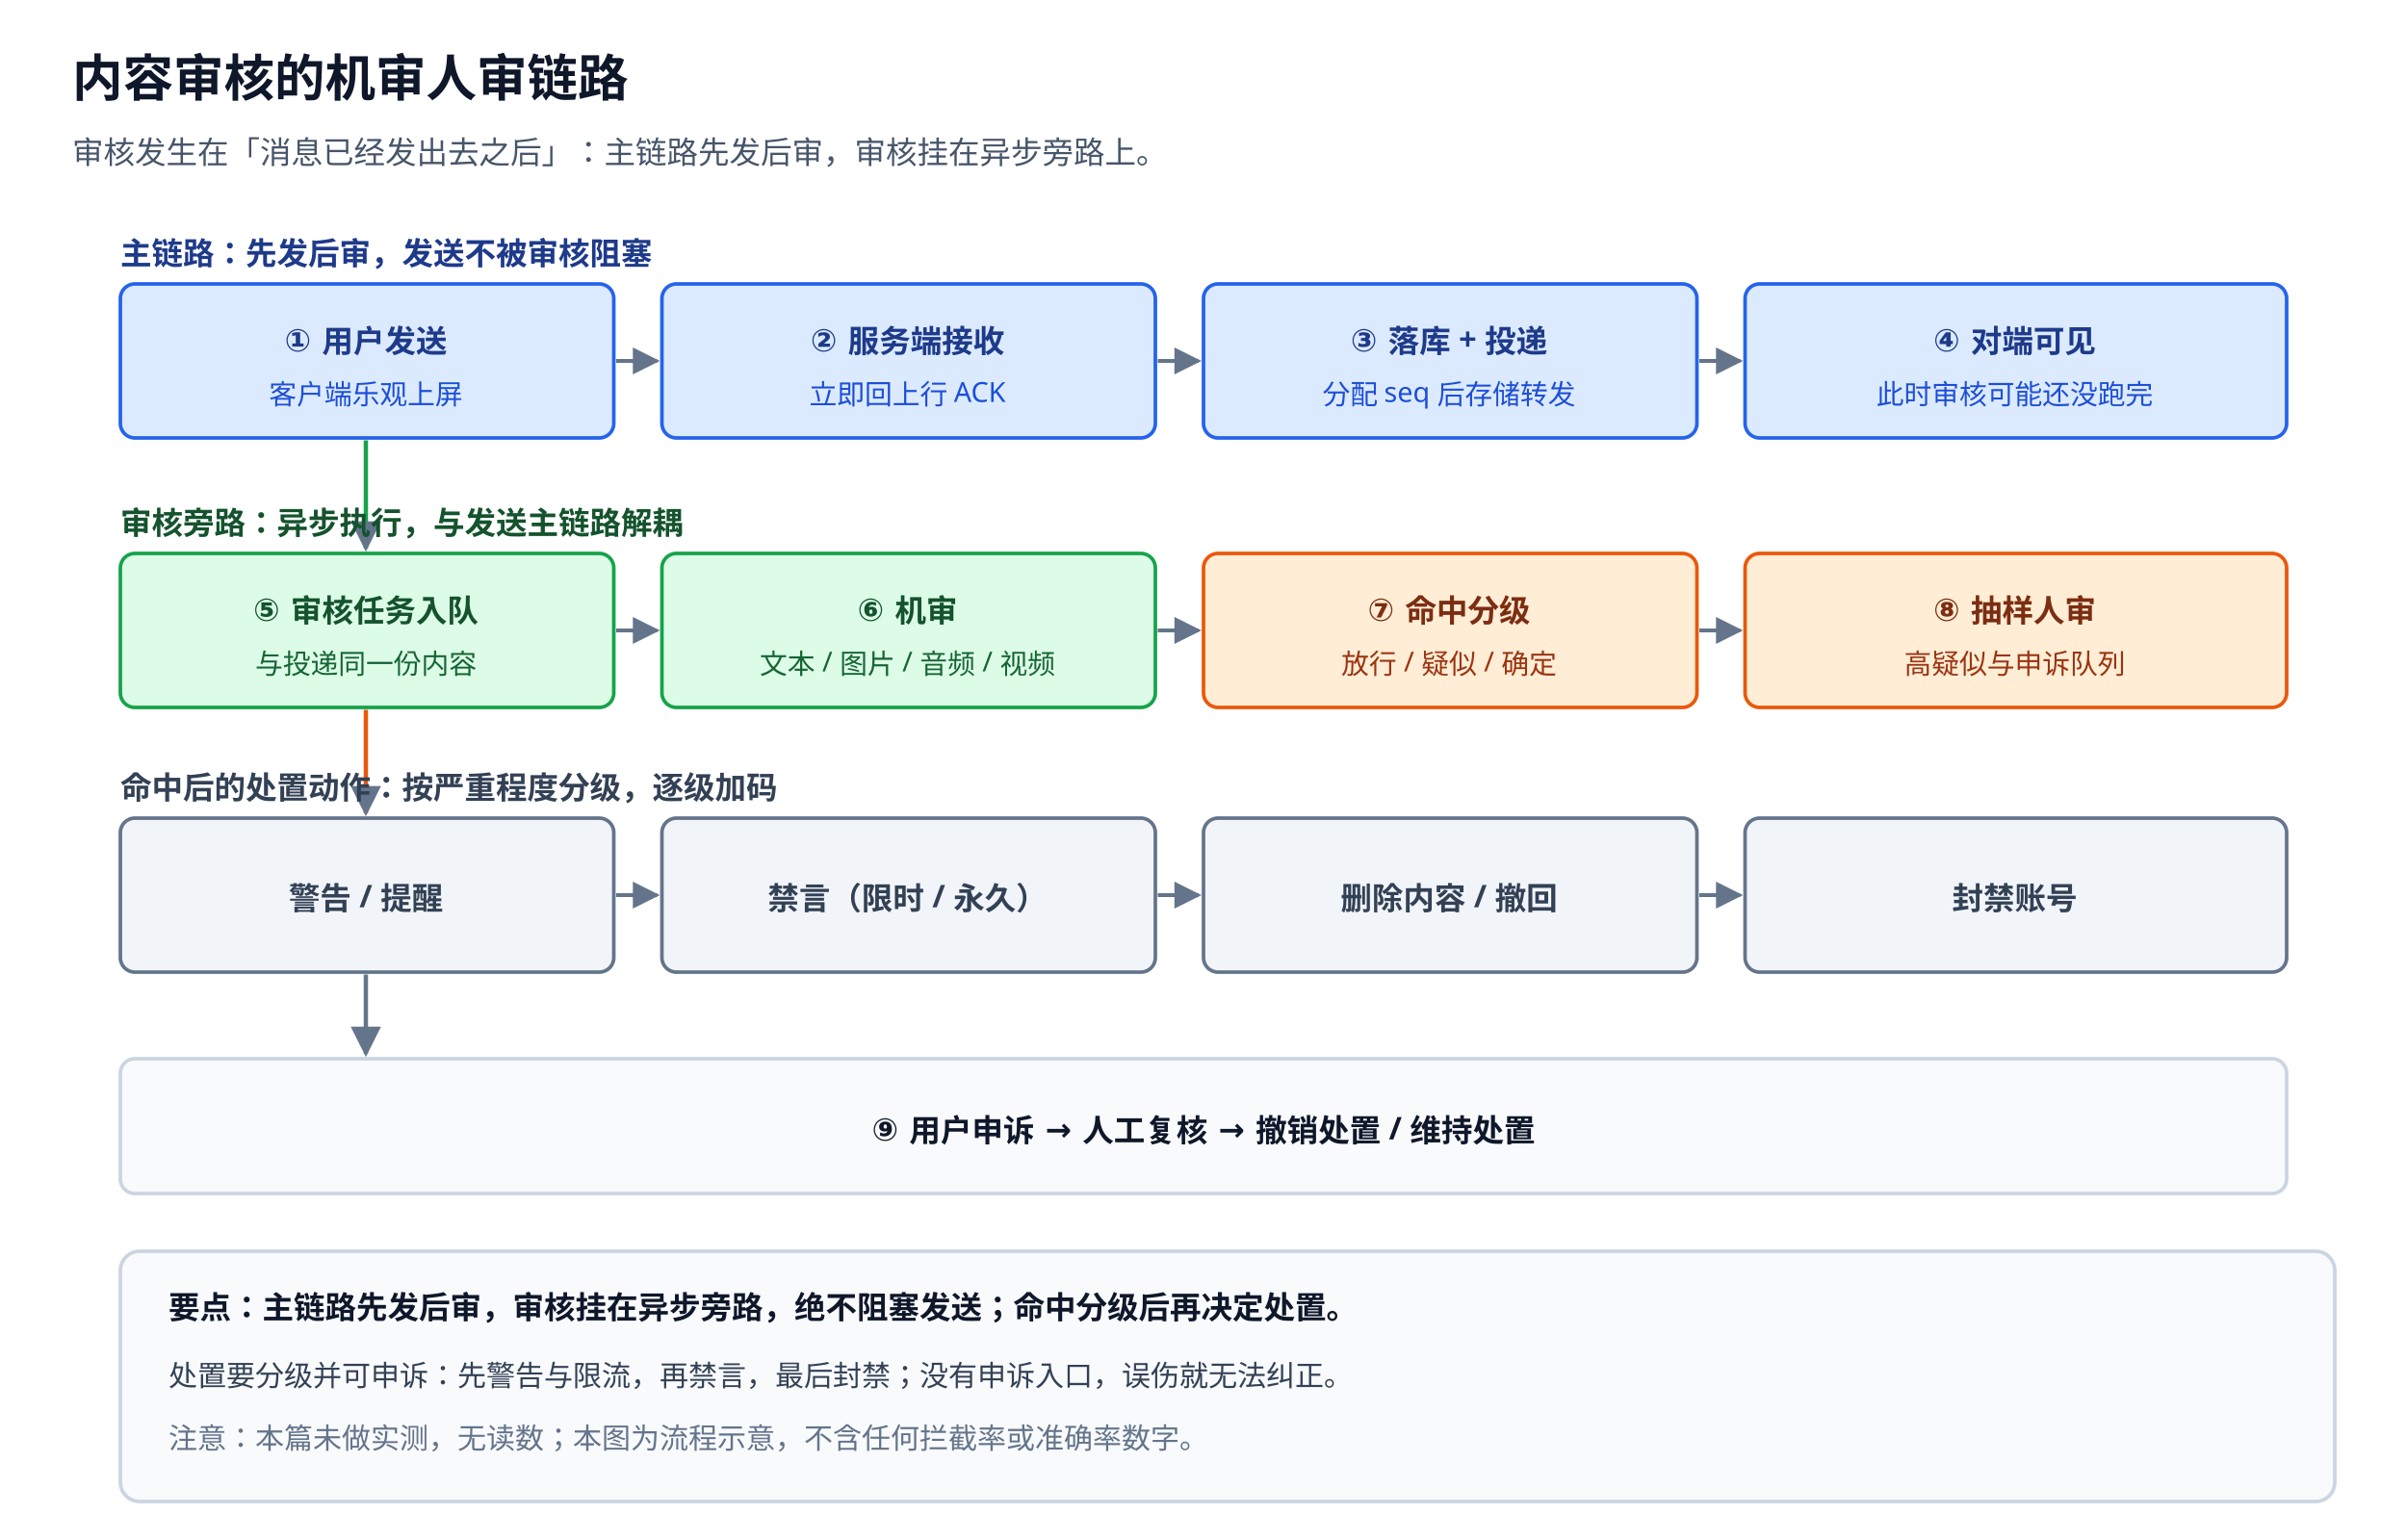
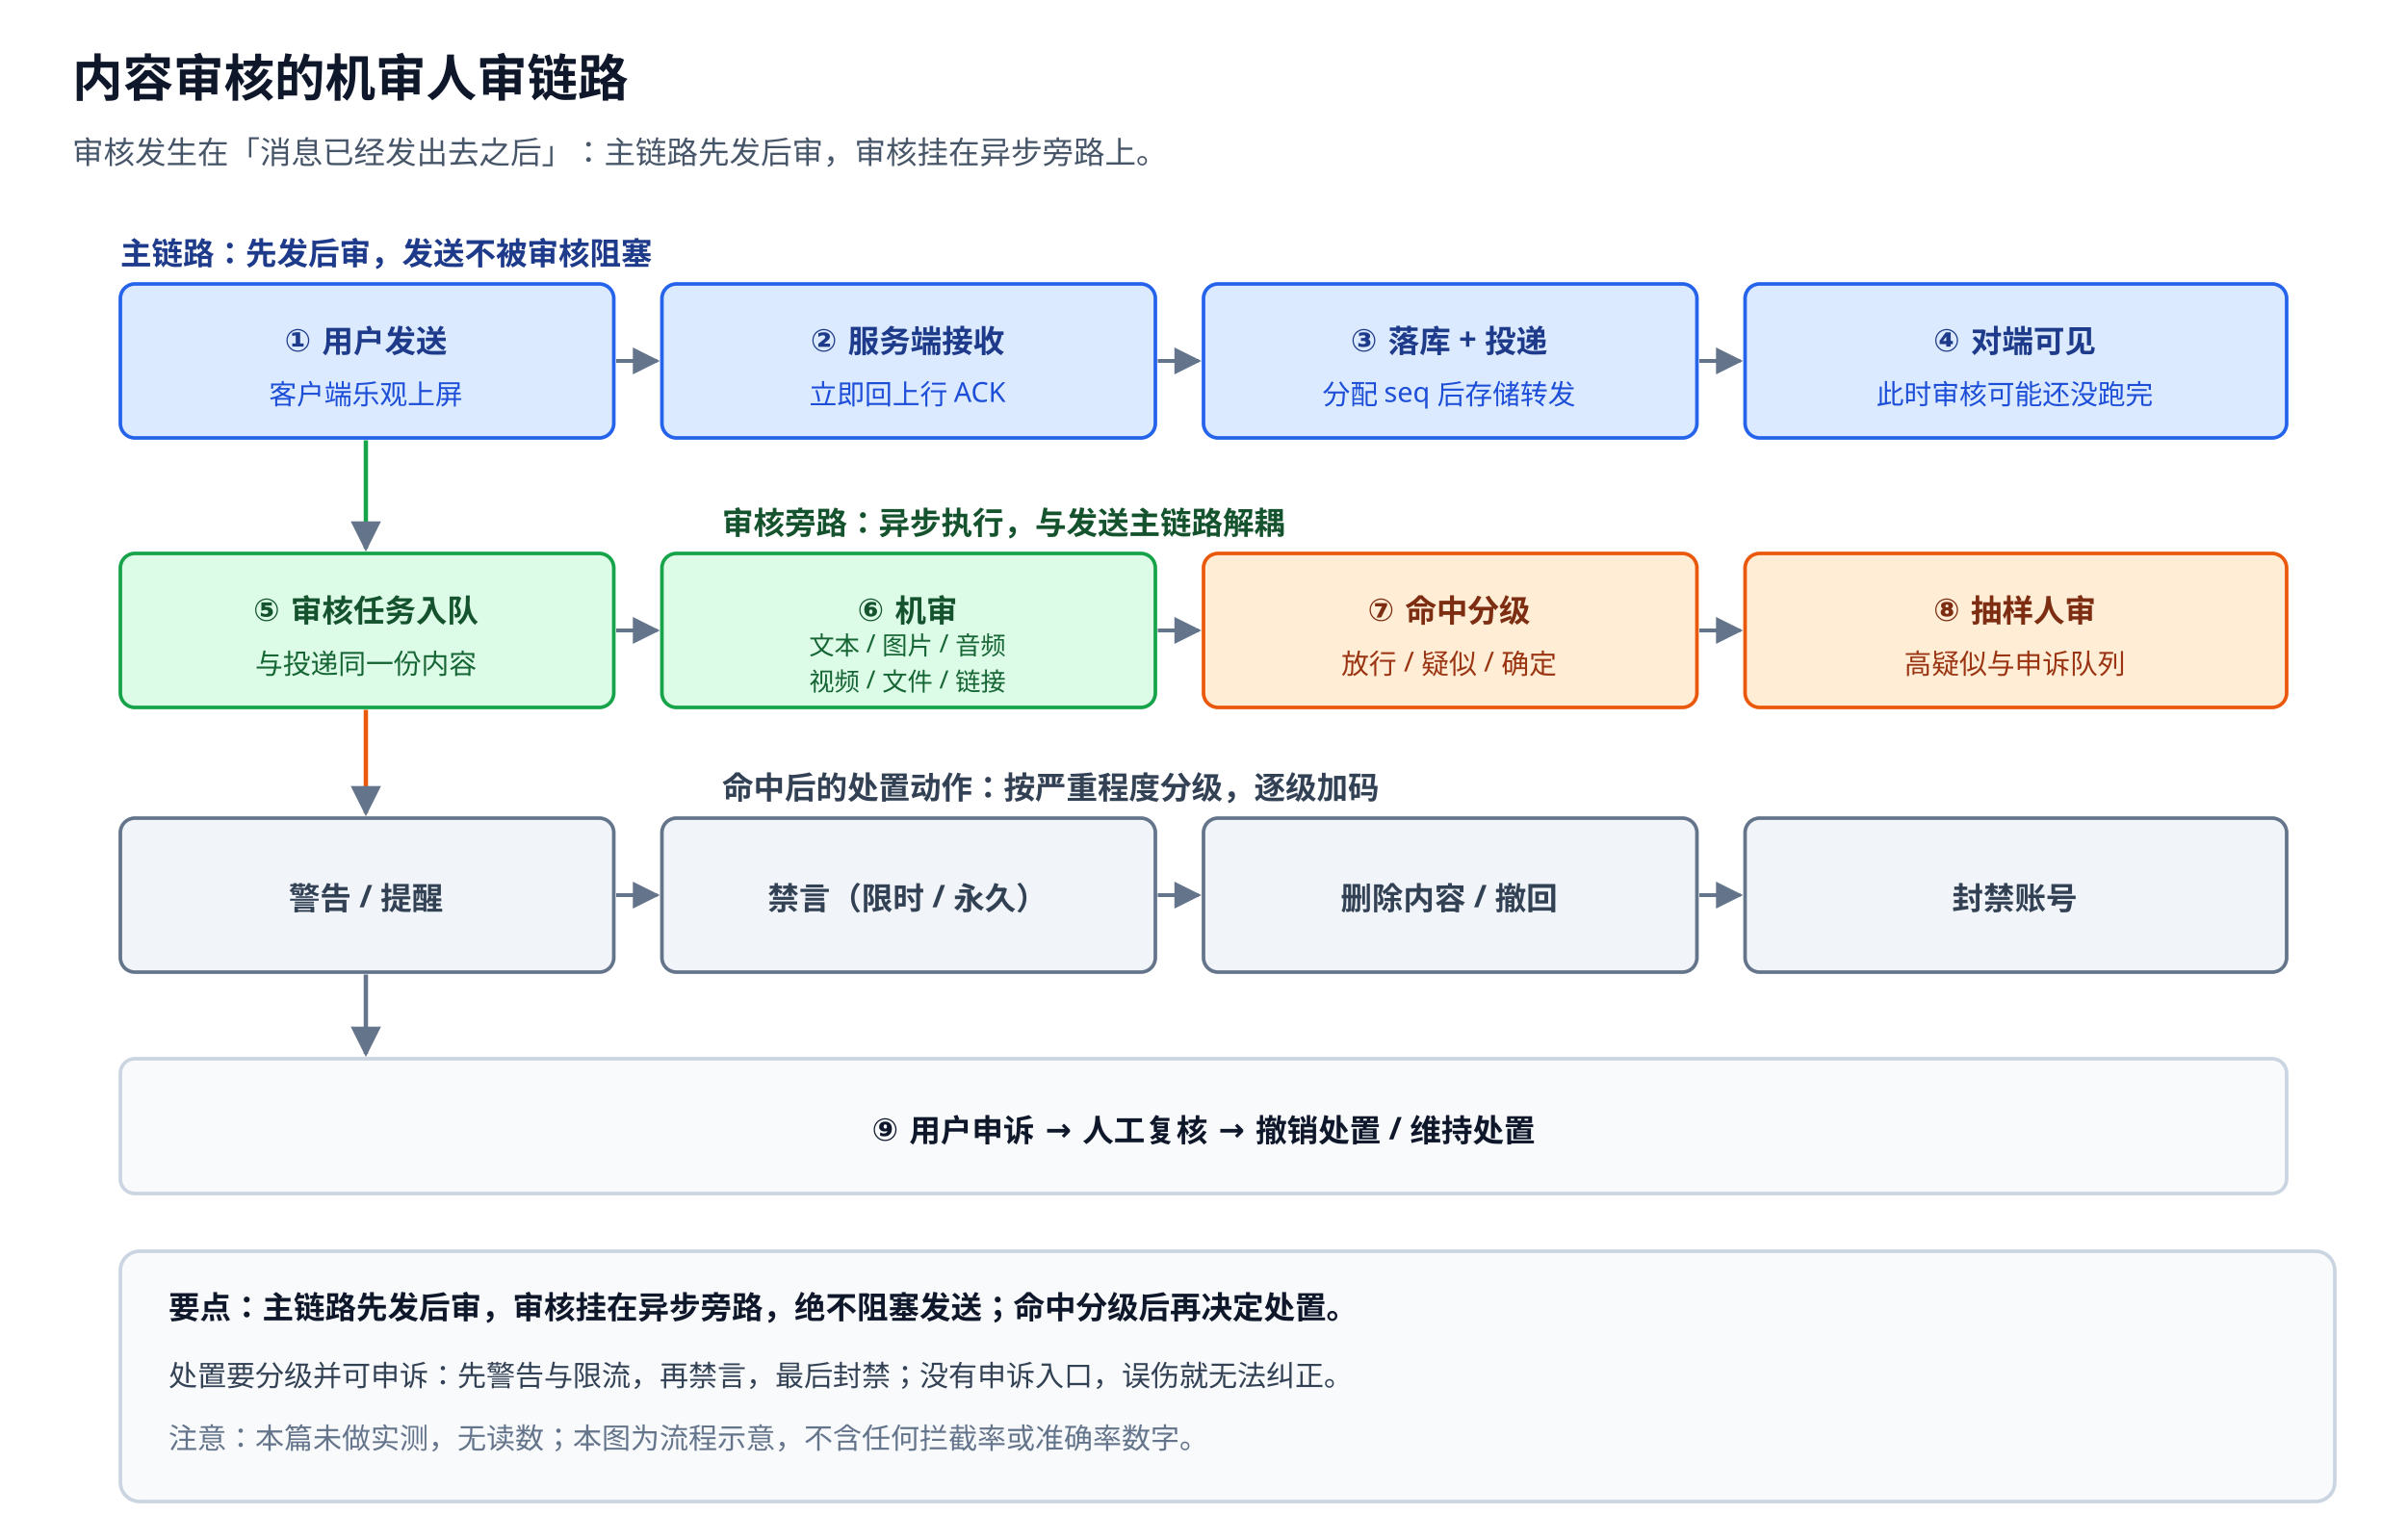
<svg xmlns="http://www.w3.org/2000/svg" width="1000" height="640" viewBox="0 0 1000 640" font-family="sans-serif">
  <defs>
    <marker id="arr" viewBox="0 0 10 10" refX="9" refY="5" markerWidth="7" markerHeight="7" orient="auto-start-reverse">
      <path d="M0,0 L10,5 L0,10 z" fill="#64748b" />
    </marker>
  </defs>
  <rect x="0" y="0" width="1000" height="640" fill="#ffffff" />
  <rect x="50" y="118" width="205" height="64" rx="6" fill="#dbeafe" stroke="#2563eb" stroke-width="1.5" />
  <rect x="275" y="118" width="205" height="64" rx="6" fill="#dbeafe" stroke="#2563eb" stroke-width="1.5" />
  <rect x="500" y="118" width="205" height="64" rx="6" fill="#dbeafe" stroke="#2563eb" stroke-width="1.5" />
  <rect x="725" y="118" width="225" height="64" rx="6" fill="#dbeafe" stroke="#2563eb" stroke-width="1.5" />
  <rect x="50" y="230" width="205" height="64" rx="6" fill="#dcfce7" stroke="#16a34a" stroke-width="1.5" />
  <rect x="275" y="230" width="205" height="64" rx="6" fill="#dcfce7" stroke="#16a34a" stroke-width="1.5" />
  <rect x="500" y="230" width="205" height="64" rx="6" fill="#ffedd5" stroke="#ea580c" stroke-width="1.5" />
  <rect x="725" y="230" width="225" height="64" rx="6" fill="#ffedd5" stroke="#ea580c" stroke-width="1.5" />
  <rect x="50" y="340" width="205" height="64" rx="6" fill="#f1f5f9" stroke="#64748b" stroke-width="1.5" />
  <rect x="275" y="340" width="205" height="64" rx="6" fill="#f1f5f9" stroke="#64748b" stroke-width="1.5" />
  <rect x="500" y="340" width="205" height="64" rx="6" fill="#f1f5f9" stroke="#64748b" stroke-width="1.5" />
  <rect x="725" y="340" width="225" height="64" rx="6" fill="#f1f5f9" stroke="#64748b" stroke-width="1.5" />
  <rect x="50" y="440" width="900" height="56" rx="6" fill="#f8fafc" stroke="#cbd5e1" stroke-width="1.5" />
  <rect x="50" y="520" width="920" height="104" rx="8" fill="#f8fafc" stroke="#cbd5e1" stroke-width="1.5" />
  <path d="M 256 150 L 273 150" fill="none" stroke="#64748b" stroke-width="1.6" marker-end="url(#arr)" />
  <path d="M 481 150 L 498 150" fill="none" stroke="#64748b" stroke-width="1.6" marker-end="url(#arr)" />
  <path d="M 706 150 L 723 150" fill="none" stroke="#64748b" stroke-width="1.6" marker-end="url(#arr)" />
  <path d="M 256 262 L 273 262" fill="none" stroke="#64748b" stroke-width="1.6" marker-end="url(#arr)" />
  <path d="M 481 262 L 498 262" fill="none" stroke="#64748b" stroke-width="1.6" marker-end="url(#arr)" />
  <path d="M 706 262 L 723 262" fill="none" stroke="#64748b" stroke-width="1.6" marker-end="url(#arr)" />
  <path d="M 256 372 L 273 372" fill="none" stroke="#64748b" stroke-width="1.6" marker-end="url(#arr)" />
  <path d="M 481 372 L 498 372" fill="none" stroke="#64748b" stroke-width="1.6" marker-end="url(#arr)" />
  <path d="M 706 372 L 723 372" fill="none" stroke="#64748b" stroke-width="1.6" marker-end="url(#arr)" />
  <path d="M 152 183 L 152 228" fill="none" stroke="#16a34a" stroke-width="1.8" marker-end="url(#arr)" />
  <path d="M 152 295 L 152 338" fill="none" stroke="#ea580c" stroke-width="1.8" marker-end="url(#arr)" />
  <path d="M 152 405 L 152 438" fill="none" stroke="#64748b" stroke-width="1.8" marker-end="url(#arr)" />
  <text x="30" y="40" font-size="21" font-weight="bold" fill="#0f172a">内容审核的机审人审链路</text>
  <text x="30" y="68" font-size="13" fill="#475569">审核发生在「消息已经发出去之后」：主链路先发后审，审核挂在异步旁路上。</text>
  <text x="50" y="110" font-size="13" font-weight="bold" fill="#1e3a8a">主链路：先发后审，发送不被审核阻塞</text>
  <text x="152" y="146" font-size="13" font-weight="bold" fill="#1e3a8a" text-anchor="middle">① 用户发送</text>
  <text x="152" y="168" font-size="11.5" fill="#1d4ed8" text-anchor="middle">客户端乐观上屏</text>
  <text x="377" y="146" font-size="13" font-weight="bold" fill="#1e3a8a" text-anchor="middle">② 服务端接收</text>
  <text x="377" y="168" font-size="11.5" fill="#1d4ed8" text-anchor="middle">立即回上行 ACK</text>
  <text x="602" y="146" font-size="13" font-weight="bold" fill="#1e3a8a" text-anchor="middle">③ 落库 + 投递</text>
  <text x="602" y="168" font-size="11.5" fill="#1d4ed8" text-anchor="middle">分配 seq 后存储转发</text>
  <text x="837" y="146" font-size="13" font-weight="bold" fill="#1e3a8a" text-anchor="middle">④ 对端可见</text>
  <text x="837" y="168" font-size="11.5" fill="#1d4ed8" text-anchor="middle">此时审核可能还没跑完</text>
-   <text x="50" y="222" font-size="13" font-weight="bold" fill="#14532d">审核旁路：异步执行，与发送主链路解耦</text>
+   <text x="300" y="222" font-size="13" font-weight="bold" fill="#14532d">审核旁路：异步执行，与发送主链路解耦</text>
  <text x="152" y="258" font-size="13" font-weight="bold" fill="#14532d" text-anchor="middle">⑤ 审核任务入队</text>
  <text x="152" y="280" font-size="11.5" fill="#166534" text-anchor="middle">与投递同一份内容</text>
  <text x="377" y="258" font-size="13" font-weight="bold" fill="#14532d" text-anchor="middle">⑥ 机审</text>
-   <text x="377" y="280" font-size="11.5" fill="#166534" text-anchor="middle">文本 / 图片 / 音频 / 视频</text>
+   <text x="377" y="272" font-size="10.5" fill="#166534" text-anchor="middle">文本 / 图片 / 音频</text>
+   <text x="377" y="287" font-size="10.5" fill="#166534" text-anchor="middle">视频 / 文件 / 链接</text>
  <text x="602" y="258" font-size="13" font-weight="bold" fill="#7c2d12" text-anchor="middle">⑦ 命中分级</text>
  <text x="602" y="280" font-size="11.5" fill="#9a3412" text-anchor="middle">放行 / 疑似 / 确定</text>
  <text x="837" y="258" font-size="13" font-weight="bold" fill="#7c2d12" text-anchor="middle">⑧ 抽样人审</text>
  <text x="837" y="280" font-size="11.5" fill="#9a3412" text-anchor="middle">高疑似与申诉队列</text>
-   <text x="50" y="332" font-size="13" font-weight="bold" fill="#334155">命中后的处置动作：按严重程度分级，逐级加码</text>
+   <text x="300" y="332" font-size="13" font-weight="bold" fill="#334155">命中后的处置动作：按严重程度分级，逐级加码</text>
  <text x="152" y="378" font-size="13" font-weight="bold" fill="#334155" text-anchor="middle">警告 / 提醒</text>
  <text x="377" y="378" font-size="13" font-weight="bold" fill="#334155" text-anchor="middle">禁言（限时 / 永久）</text>
  <text x="602" y="378" font-size="13" font-weight="bold" fill="#334155" text-anchor="middle">删除内容 / 撤回</text>
  <text x="837" y="378" font-size="13" font-weight="bold" fill="#334155" text-anchor="middle">封禁账号</text>
  <text x="500" y="474" font-size="13" font-weight="bold" fill="#0f172a" text-anchor="middle">⑨ 用户申诉 → 人工复核 → 撤销处置 / 维持处置</text>
  <text x="70" y="548" font-size="13" font-weight="bold" fill="#0f172a">要点：主链路先发后审，审核挂在异步旁路，绝不阻塞发送；命中分级后再决定处置。</text>
  <text x="70" y="576" font-size="12" fill="#334155">处置要分级并可申诉：先警告与限流，再禁言，最后封禁；没有申诉入口，误伤就无法纠正。</text>
  <text x="70" y="602" font-size="12" fill="#64748b">注意：本篇未做实测，无读数；本图为流程示意，不含任何拦截率或准确率数字。</text>
</svg>
